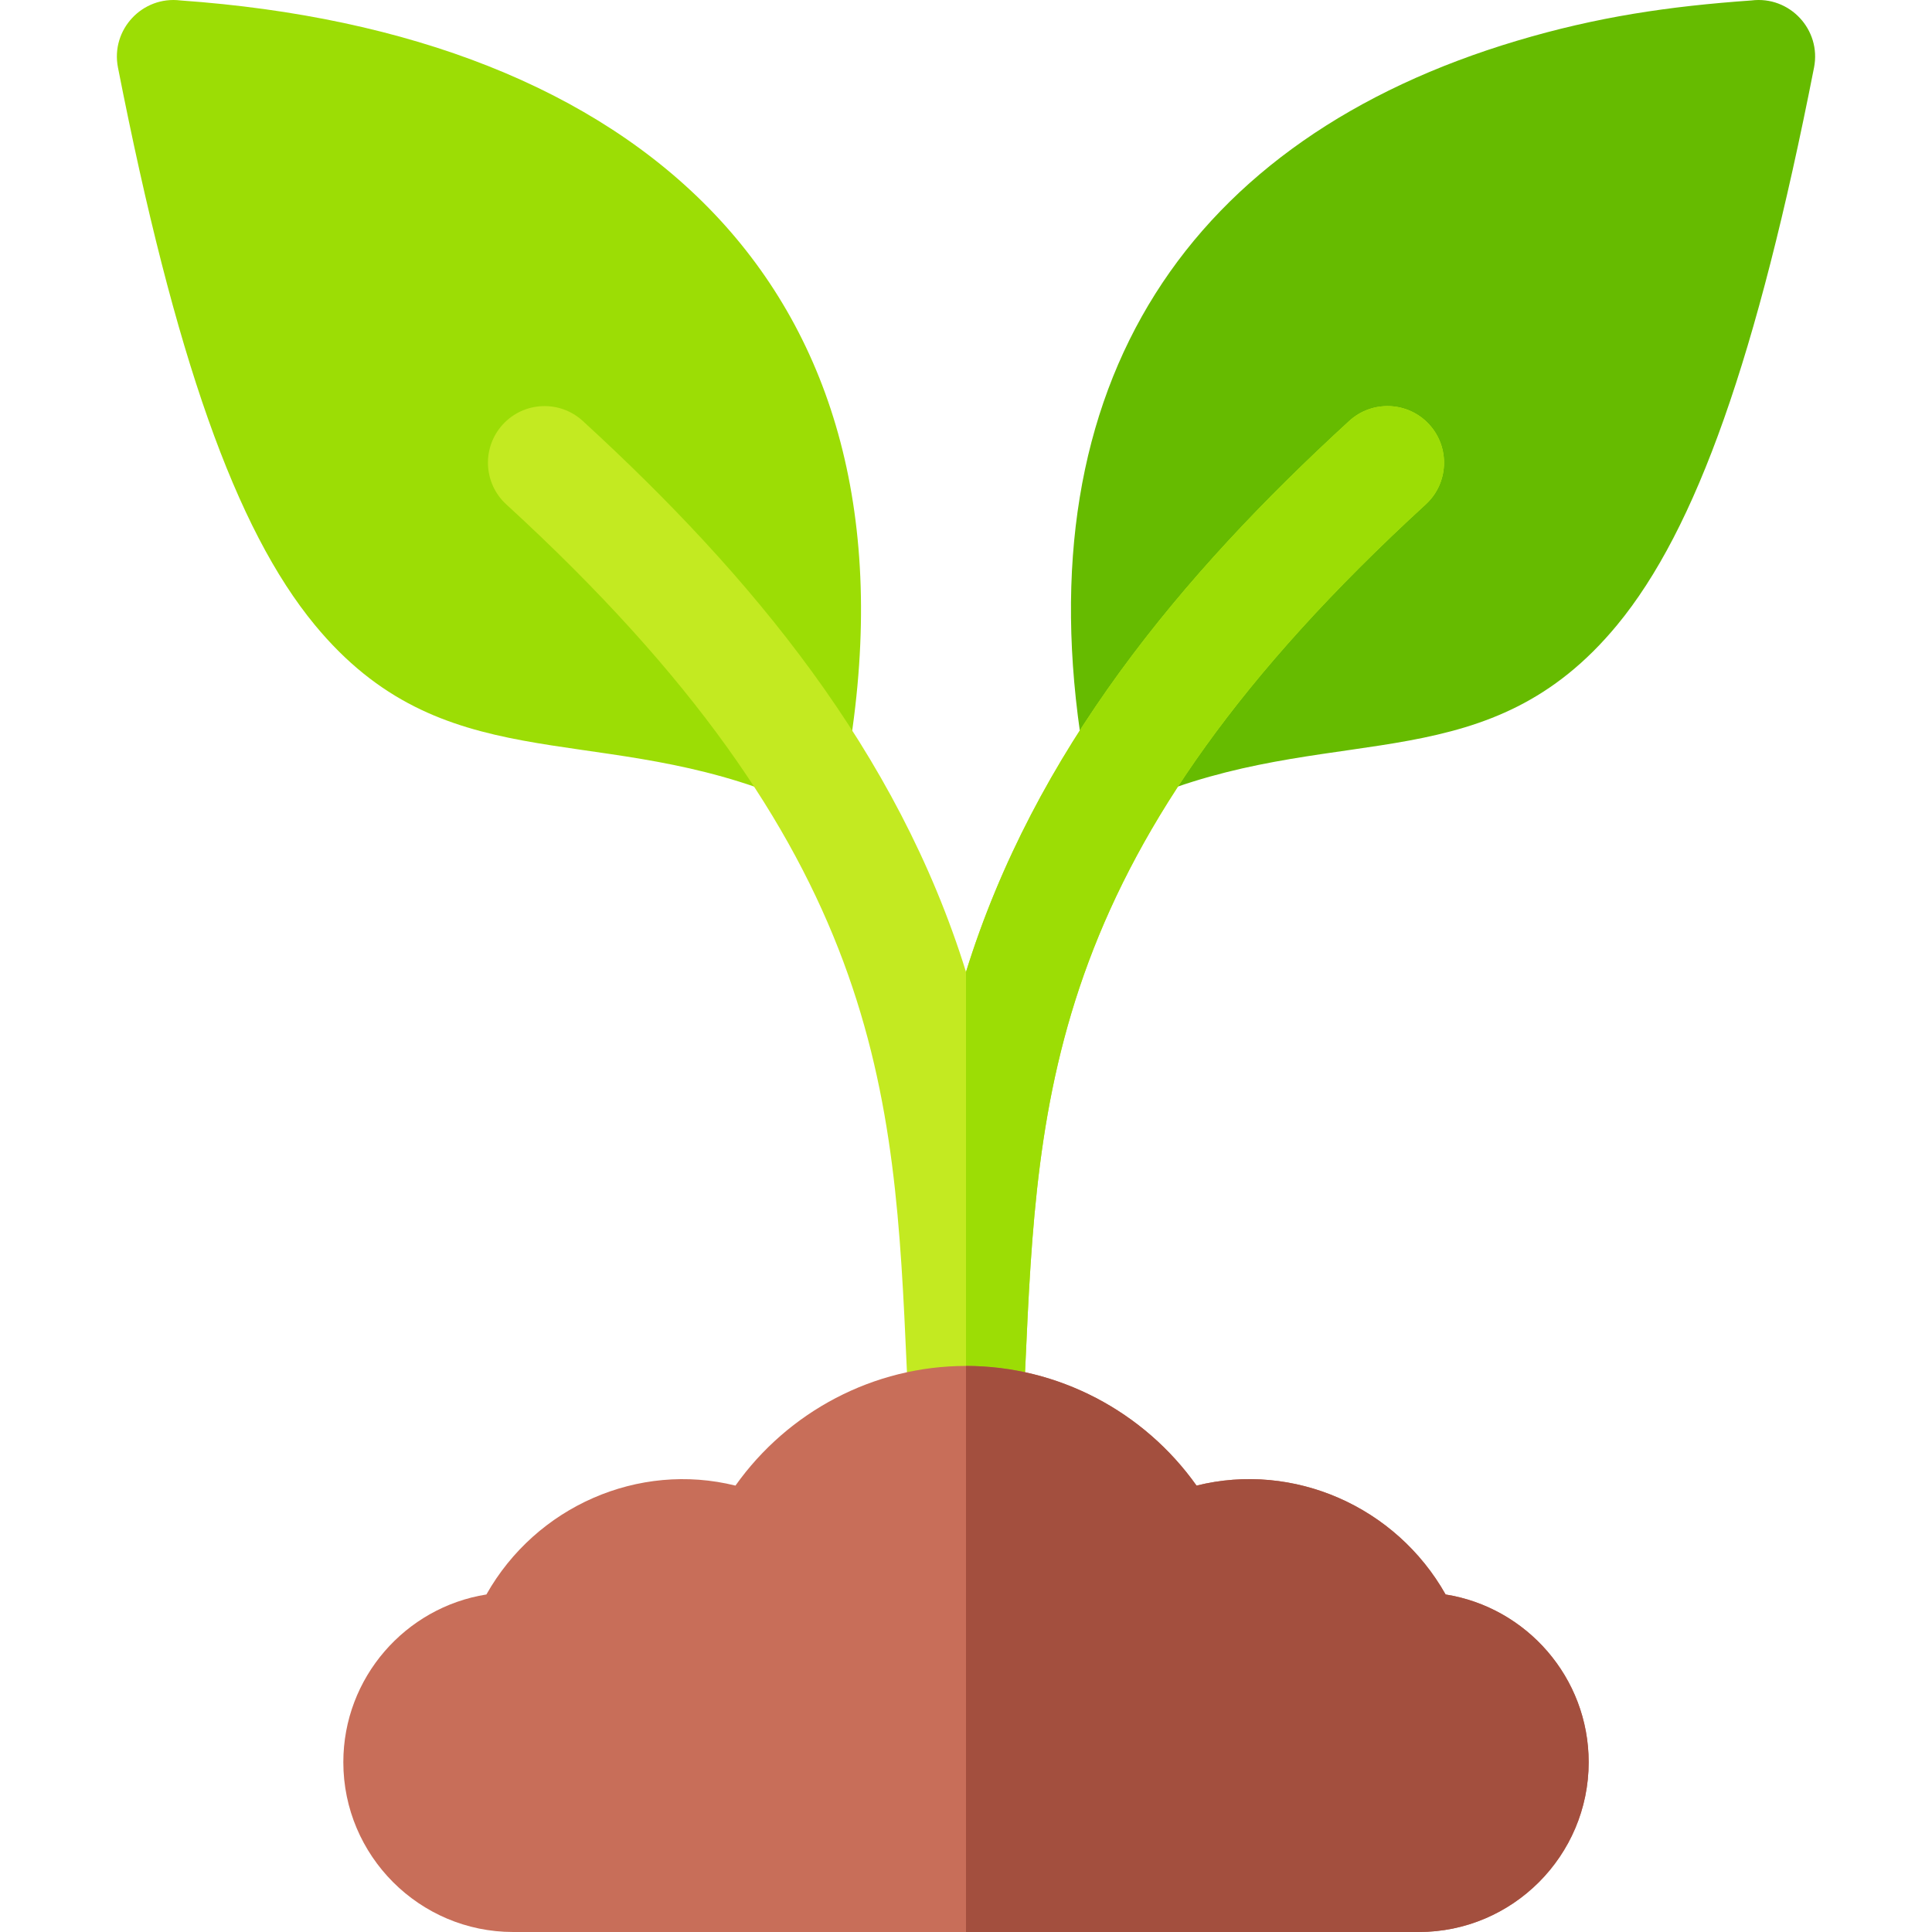
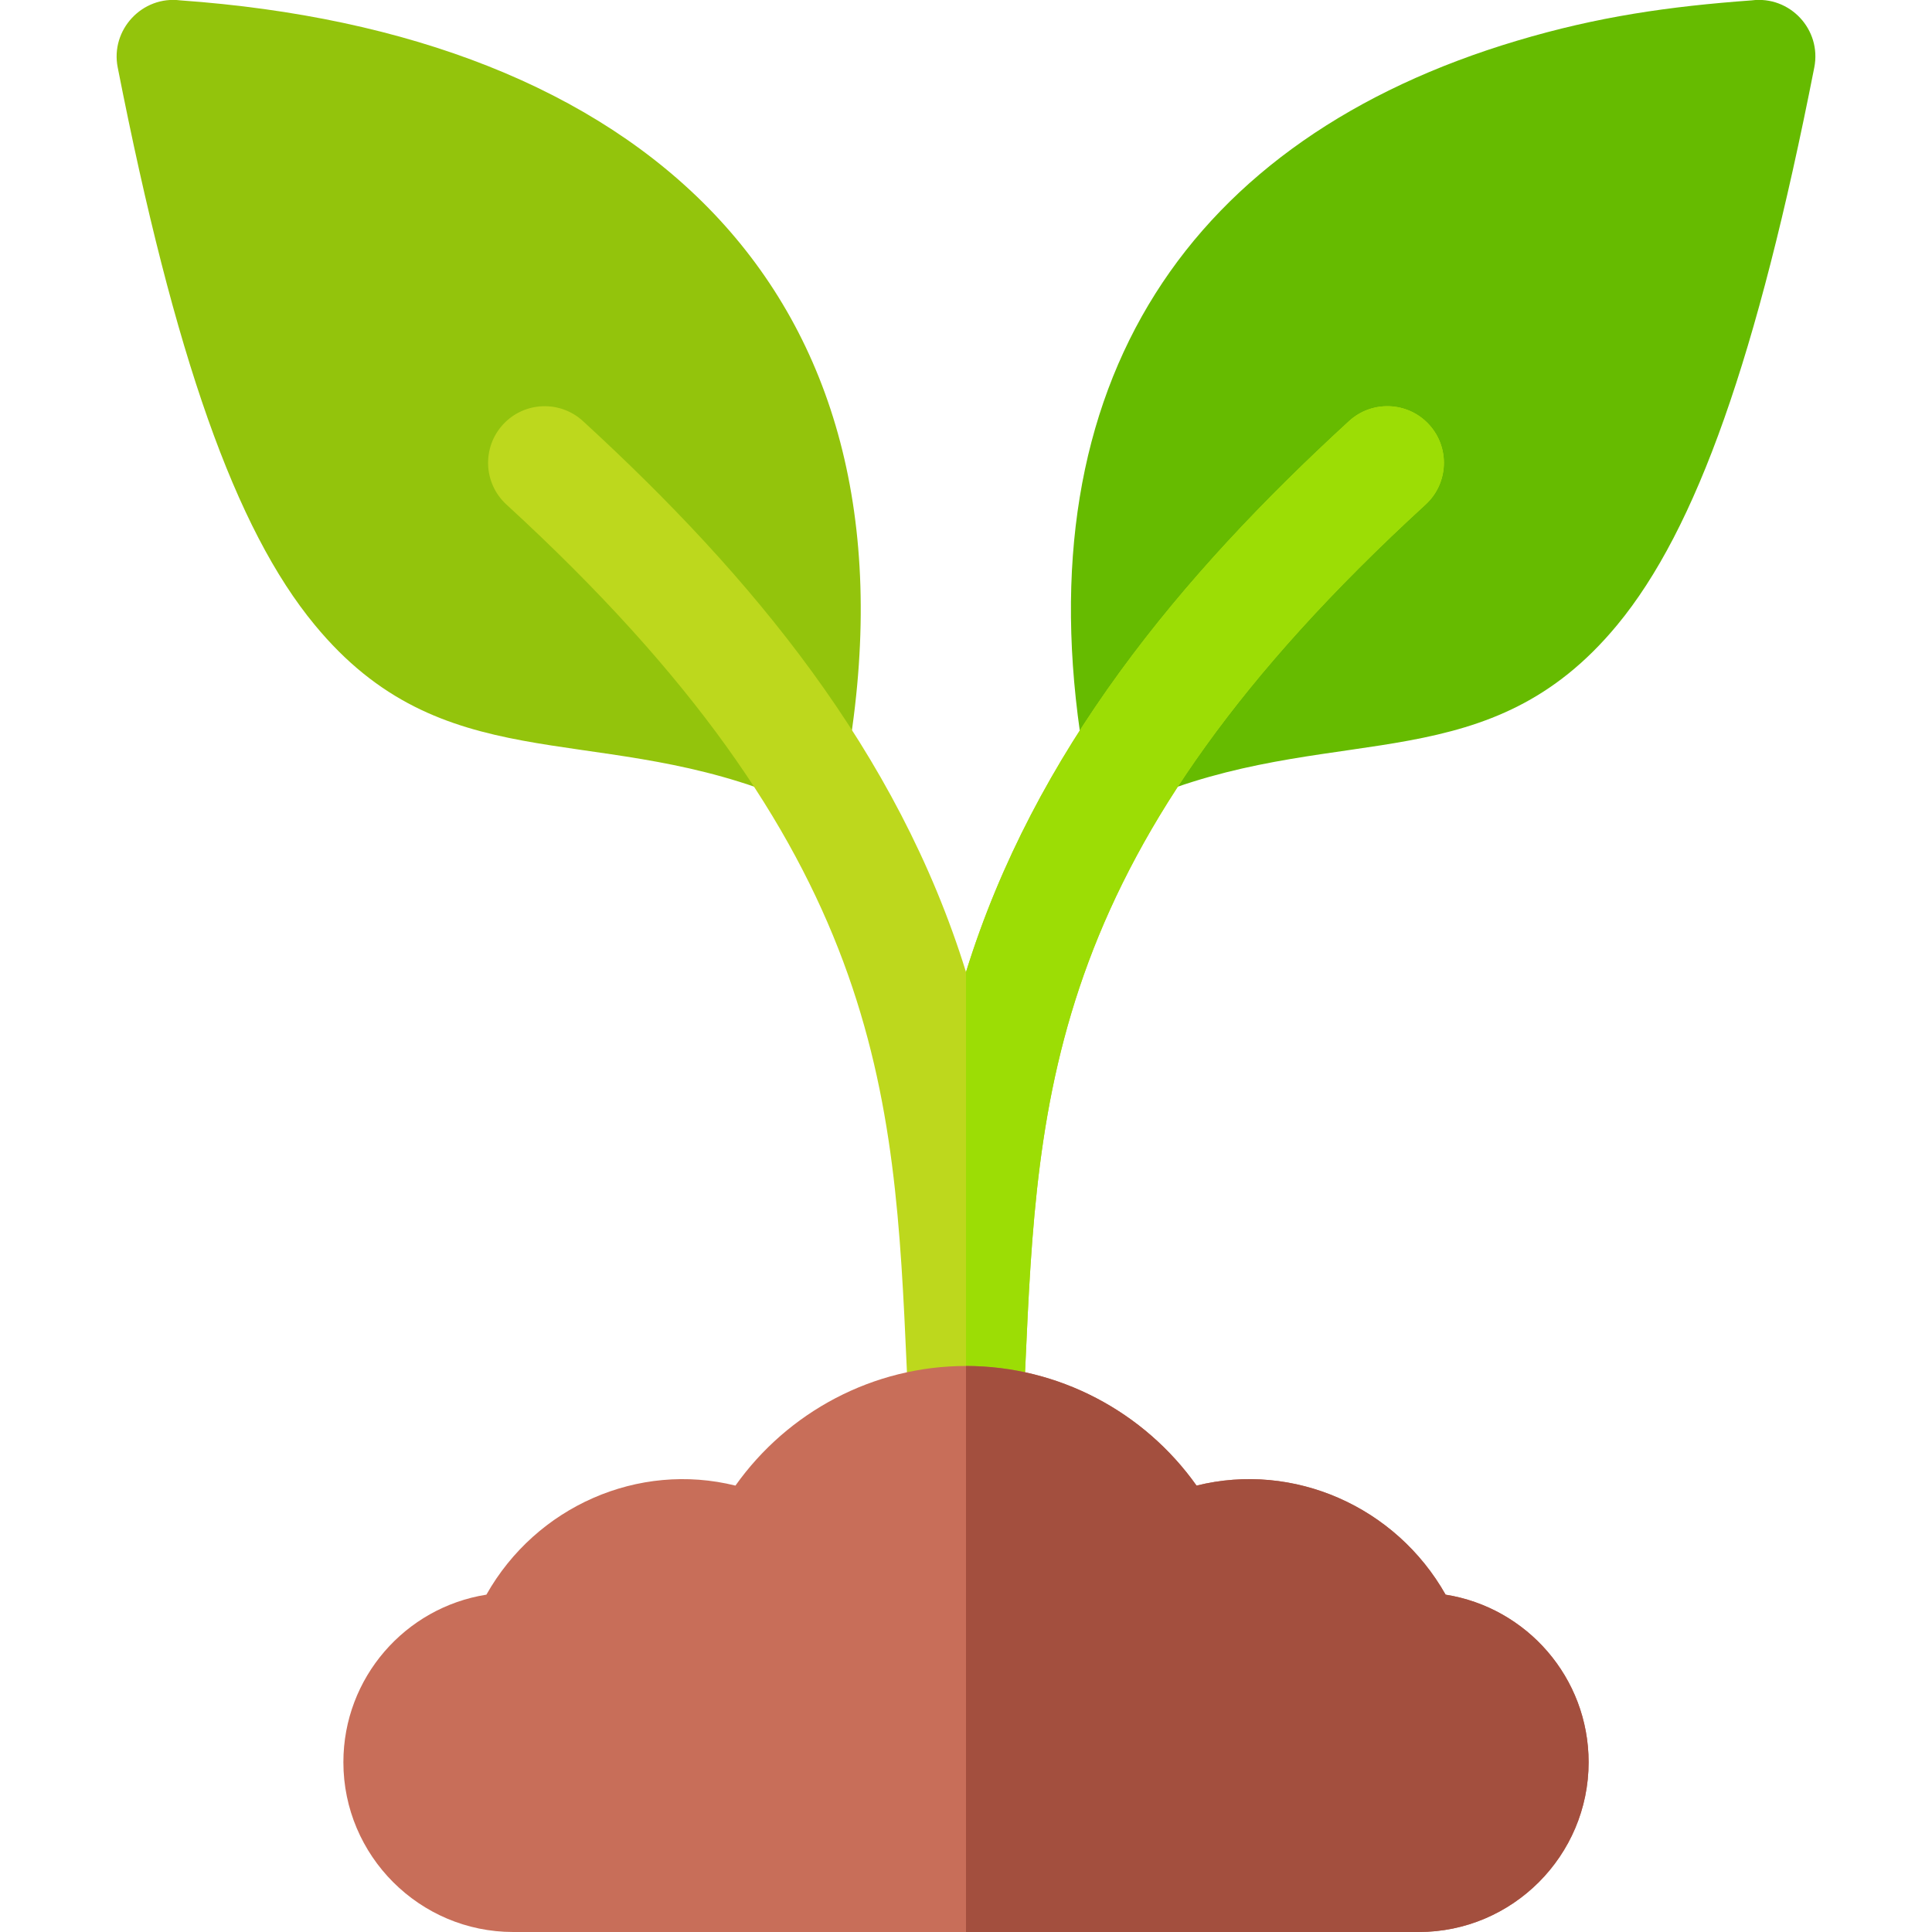
- <svg xmlns="http://www.w3.org/2000/svg" id="Capa_1" enable-background="new 0 0 511.955 511.955" height="512" viewBox="0 0 511.955 511.955" width="512">
+ <svg xmlns="http://www.w3.org/2000/svg" version="1.1" id="Capa_1" x="0px" y="0px" viewBox="0 0 512 512" style="enable-background:new 0 0 512 512;" xml:space="preserve">
+   <style type="text/css">
+ 	.st0{fill:#66BB00;}
+ 	.st1{fill:#93C40C;}
+ 	.st2{fill:#BDD81D;}
+ 	.st3{fill:#9CDD05;}
+ 	.st4{fill:#C86E59;}
+ 	.st5{fill:#A34F3E;}
+ </style>
  <g>
    <g>
      <g>
        <g>
          <g>
-             <path d="m286.889 198.629c-15.616-97.406 28.584-162.013 115.053-187.818 21.358-6.374 40.322-9.147 62.155-10.69 10.136-1.28 18.571 7.745 16.599 17.776-15.089 76.729-31.177 122.284-52.164 147.708-33.704 40.83-72.782 25.967-121.456 44.652-8.897 3.417-18.683-2.234-20.187-11.628z" fill="#6b0" />
+             <path class="st0" d="M286.9,198.6c-15.6-97.4,28.6-162,115.1-187.8c21.4-6.4,40.3-9.1,62.2-10.7c10.1-1.3,18.6,7.7,16.6,17.8       c-15.1,76.7-31.2,122.3-52.2,147.7c-33.7,40.8-72.8,26-121.5,44.7C298.2,213.7,288.4,208,286.9,198.6L286.9,198.6z" />
          </g>
        </g>
      </g>
    </g>
    <g>
      <g>
        <g>
          <g>
-             <path d="m204.88 210.259c-48.694-18.693-87.752-3.822-121.456-44.652-20.987-25.425-37.075-70.979-52.164-147.709-1.975-10.041 6.476-19.057 16.6-17.776 121.227 8.565 196.84 76.048 177.207 198.507-1.508 9.412-11.306 15.039-20.187 11.63z" fill="#9cdd05" />
+             <path class="st1" d="M204.9,210.3c-48.7-18.7-87.8-3.8-121.5-44.7c-21-25.4-37.1-71-52.2-147.7c-2-10,6.5-19.1,16.6-17.8       c121.2,8.6,196.9,76.1,177.2,198.5C223.6,208.1,213.8,213.7,204.9,210.3z" />
          </g>
        </g>
      </g>
    </g>
-     <path d="m377.788 133.665c-99.96 91.61-102.81 155.17-106.11 228.77-.23 5.06-.46 10.15-.72 15.27-.46 9.51-7.72 14.26-14.98 14.25-7.26 0-14.51-4.75-14.98-14.25-.26-5.12-.49-10.21-.72-15.27-3.3-73.6-6.15-137.16-106.11-228.77-6.11-5.59-6.52-15.08-.93-21.19 5.6-6.11 15.09-6.52 21.2-.92 44.84 41.09 83.41 87.63 101.54 145.99 18.12-58.36 56.7-104.9 101.54-145.99 6.11-5.6 15.6-5.19 21.2.92 5.59 6.11 5.18 15.6-.93 21.19z" fill="#c3ea21" />
-     <path d="m377.788 133.665c-99.96 91.61-102.81 155.17-106.11 228.77-.23 5.06-.46 10.15-.72 15.27-.46 9.51-7.72 14.26-14.98 14.25v-134.41c18.12-58.36 56.7-104.9 101.54-145.99 6.11-5.6 15.6-5.19 21.2.92 5.59 6.11 5.18 15.6-.93 21.19z" fill="#9cdd05" />
+     <path class="st2" d="M377.8,133.7c-100,91.6-102.8,155.2-106.1,228.8c-0.2,5.1-0.5,10.2-0.7,15.3c-0.5,9.5-7.7,14.3-15,14.3   c-7.3,0-14.5-4.8-15-14.3c-0.3-5.1-0.5-10.2-0.7-15.3c-3.3-73.6-6.2-137.2-106.1-228.8c-6.1-5.6-6.5-15.1-0.9-21.2   c5.6-6.1,15.1-6.5,21.2-0.9c44.8,41.1,83.4,87.6,101.5,146c18.1-58.4,56.7-104.9,101.5-146c6.1-5.6,15.6-5.2,21.2,0.9   C384.3,118.6,383.9,128.1,377.8,133.7L377.8,133.7z" />
+     <path class="st3" d="M377.8,133.7c-100,91.6-102.8,155.2-106.1,228.8c-0.2,5.1-0.5,10.2-0.7,15.3c-0.5,9.5-7.7,14.3-15,14.3V257.6   c18.1-58.4,56.7-104.9,101.5-146c6.1-5.6,15.6-5.2,21.2,0.9C384.3,118.6,383.9,128.1,377.8,133.7L377.8,133.7z" />
    <g>
-       <path d="m383.068 422.515c-13.16-23.33-40.31-35.25-66-28.85-13.91-19.61-36.64-31.71-61.09-31.71s-47.18 12.1-61.09 31.71c-25.67-6.39-52.83 5.5-66 28.85-21.46 3.41-37.91 22.04-37.91 44.44 0 24.81 20.19 45 45 45h240c24.81 0 45-20.19 45-45 0-22.4-16.45-41.03-37.91-44.44z" fill="#c86e59" />
+       <path class="st4" d="M383.1,422.6c-13.2-23.3-40.3-35.3-66-28.9C303.2,374.1,280.5,362,256,362s-47.2,12.1-61.1,31.7    c-25.7-6.4-52.8,5.5-66,28.9C107.4,426,91,444.6,91,467c0,24.8,20.2,45,45,45h240c24.8,0,45-20.2,45-45    C421,444.6,404.6,426,383.1,422.6z" />
    </g>
-     <path d="m420.978 466.955c0 24.81-20.19 45-45 45h-120v-150c24.45 0 47.18 12.1 61.09 31.71 25.69-6.4 52.84 5.52 66 28.85 21.46 3.41 37.91 22.04 37.91 44.44z" fill="#a34f3e" />
+     <path class="st5" d="M421,467c0,24.8-20.2,45-45,45H256V362c24.5,0,47.2,12.1,61.1,31.7c25.7-6.4,52.8,5.5,66,28.9   C404.6,426,421,444.6,421,467z" />
  </g>
</svg>
